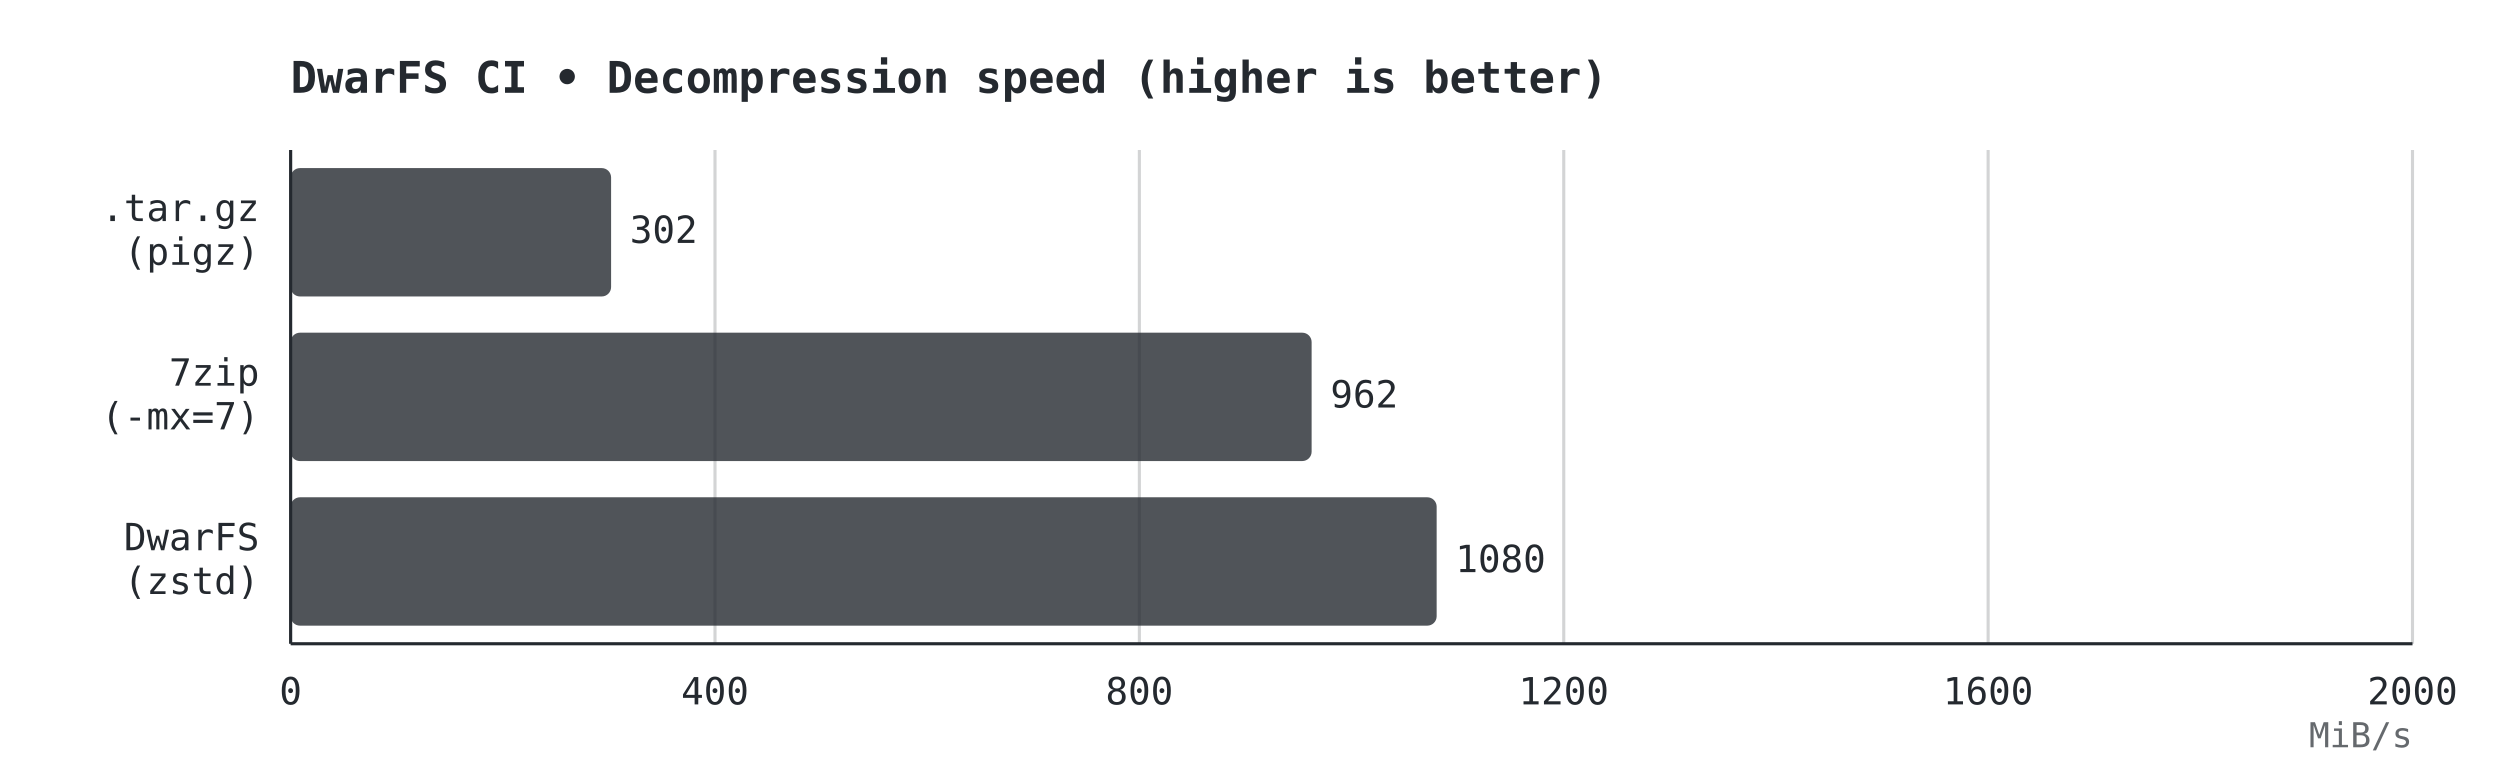
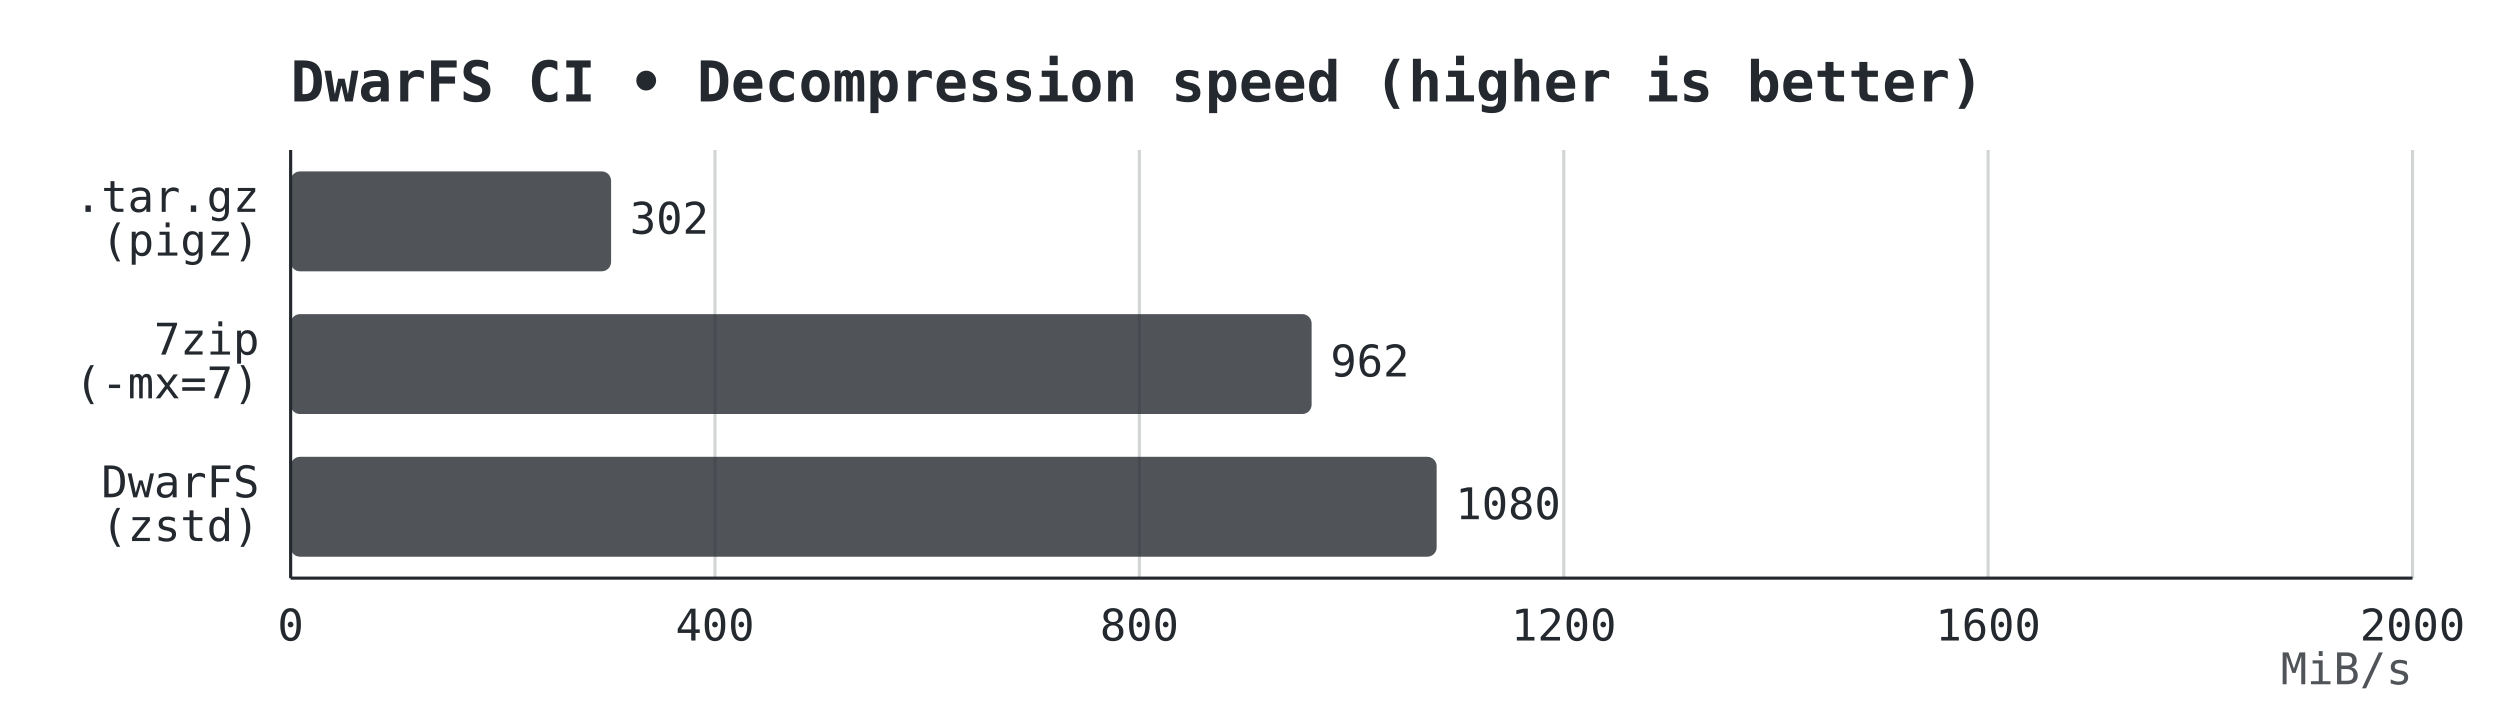
- <svg xmlns="http://www.w3.org/2000/svg" width="800" height="250" viewBox="0 0 800 250" role="img" aria-label="DwarFS CI • Decompression speed (higher is better)">
+ <svg xmlns="http://www.w3.org/2000/svg" width="800" height="229" viewBox="0 0 800 229" role="img" aria-label="DwarFS CI • Decompression speed (higher is better)">
  <style>
    :root {
      color: var(--fgColor-default, #24292f);
      font-family: ui-monospace, SFMono-Regular, Menlo, Consolas, monospace;
    }
    @media (prefers-color-scheme: dark) {
      :root { color: var(--fgColor-default, #c9d1d9); }
    }
-     .t { fill: currentColor; font-size: 12px; dominant-baseline: middle; }
-     .title { font-weight: 600; font-size: 14px; dominant-baseline: hanging; }
+     .t { fill: currentColor; font-size: 14px; dominant-baseline: middle; }
+     .title { font-weight: 600; font-size: 18px; dominant-baseline: hanging; }
    .axis { stroke: currentColor; stroke-width: 1; }
    .grid { stroke: currentColor; stroke-width: 1; opacity: .2; }
    .bar { fill: currentColor; opacity: .8; }
-     .unit { opacity: .7; font-size: 11px; }
+     .unit { opacity: .8; font-size: 14px; }
  </style>
-   <rect x="0" y="0" width="800" height="250" fill="none" />
+   <rect x="0" y="0" width="800" height="229" fill="none" />
  <text x="93" y="20" class="t title">DwarFS CI • Decompression speed (higher is better)</text>
-   <line x1="93" y1="206" x2="772" y2="206" class="axis" />
-   <line x1="93" y1="48" x2="93" y2="206" class="axis" />
-   <line x1="93.00" y1="48" x2="93.00" y2="206" class="grid" />
-   <text x="93.00" y="222" class="t" text-anchor="middle">0</text>
-   <line x1="228.80" y1="48" x2="228.80" y2="206" class="grid" />
-   <text x="228.80" y="222" class="t" text-anchor="middle">400</text>
-   <line x1="364.60" y1="48" x2="364.60" y2="206" class="grid" />
-   <text x="364.60" y="222" class="t" text-anchor="middle">800</text>
-   <line x1="500.40" y1="48" x2="500.40" y2="206" class="grid" />
-   <text x="500.40" y="222" class="t" text-anchor="middle">1200</text>
-   <line x1="636.20" y1="48" x2="636.20" y2="206" class="grid" />
-   <text x="636.20" y="222" class="t" text-anchor="middle">1600</text>
-   <line x1="772.00" y1="48" x2="772.00" y2="206" class="grid" />
-   <text x="772.00" y="222" class="t" text-anchor="middle">2000</text>
-   <text x="772" y="236" class="t unit" text-anchor="end">MiB/s</text>
-   <rect class="bar" x="93.00" y="53.79" width="102.55" height="41.08" rx="3" ry="3" />
-   <text x="83.00" y="67.33" class="t" text-anchor="end">.tar.gz</text>
-   <text x="83.00" y="81.33" class="t" text-anchor="end">(pigz)</text>
-   <text x="201.55" y="74.33" class="t">302</text>
-   <rect class="bar" x="93.00" y="106.46" width="326.72" height="41.08" rx="3" ry="3" />
-   <text x="83.00" y="120.00" class="t" text-anchor="end">7zip</text>
-   <text x="83.00" y="134.00" class="t" text-anchor="end">(-mx=7)</text>
-   <text x="425.72" y="127.00" class="t">962</text>
-   <rect class="bar" x="93.00" y="159.13" width="366.73" height="41.08" rx="3" ry="3" />
-   <text x="83.00" y="172.67" class="t" text-anchor="end">DwarFS</text>
-   <text x="83.00" y="186.67" class="t" text-anchor="end">(zstd)</text>
-   <text x="465.73" y="179.67" class="t">1080</text>
+   <line x1="93" y1="185" x2="772" y2="185" class="axis" />
+   <line x1="93" y1="48" x2="93" y2="185" class="axis" />
+   <line x1="93.00" y1="48" x2="93.00" y2="185" class="grid" />
+   <text x="93.00" y="201" class="t" text-anchor="middle">0</text>
+   <line x1="228.80" y1="48" x2="228.80" y2="185" class="grid" />
+   <text x="228.80" y="201" class="t" text-anchor="middle">400</text>
+   <line x1="364.60" y1="48" x2="364.60" y2="185" class="grid" />
+   <text x="364.60" y="201" class="t" text-anchor="middle">800</text>
+   <line x1="500.40" y1="48" x2="500.40" y2="185" class="grid" />
+   <text x="500.40" y="201" class="t" text-anchor="middle">1200</text>
+   <line x1="636.20" y1="48" x2="636.20" y2="185" class="grid" />
+   <text x="636.20" y="201" class="t" text-anchor="middle">1600</text>
+   <line x1="772.00" y1="48" x2="772.00" y2="185" class="grid" />
+   <text x="772.00" y="201" class="t" text-anchor="middle">2000</text>
+   <text x="772" y="215" class="t unit" text-anchor="end">MiB/s</text>
+   <rect class="bar" x="93.00" y="54.85" width="102.55" height="31.97" rx="3" ry="3" />
+   <text x="83.00" y="63.83" class="t" text-anchor="end">.tar.gz</text>
+   <text x="83.00" y="77.83" class="t" text-anchor="end">(pigz)</text>
+   <text x="201.55" y="70.83" class="t">302</text>
+   <rect class="bar" x="93.00" y="100.52" width="326.72" height="31.97" rx="3" ry="3" />
+   <text x="83.00" y="109.50" class="t" text-anchor="end">7zip</text>
+   <text x="83.00" y="123.50" class="t" text-anchor="end">(-mx=7)</text>
+   <text x="425.72" y="116.50" class="t">962</text>
+   <rect class="bar" x="93.00" y="146.18" width="366.73" height="31.97" rx="3" ry="3" />
+   <text x="83.00" y="155.17" class="t" text-anchor="end">DwarFS</text>
+   <text x="83.00" y="169.17" class="t" text-anchor="end">(zstd)</text>
+   <text x="465.73" y="162.17" class="t">1080</text>
</svg>
